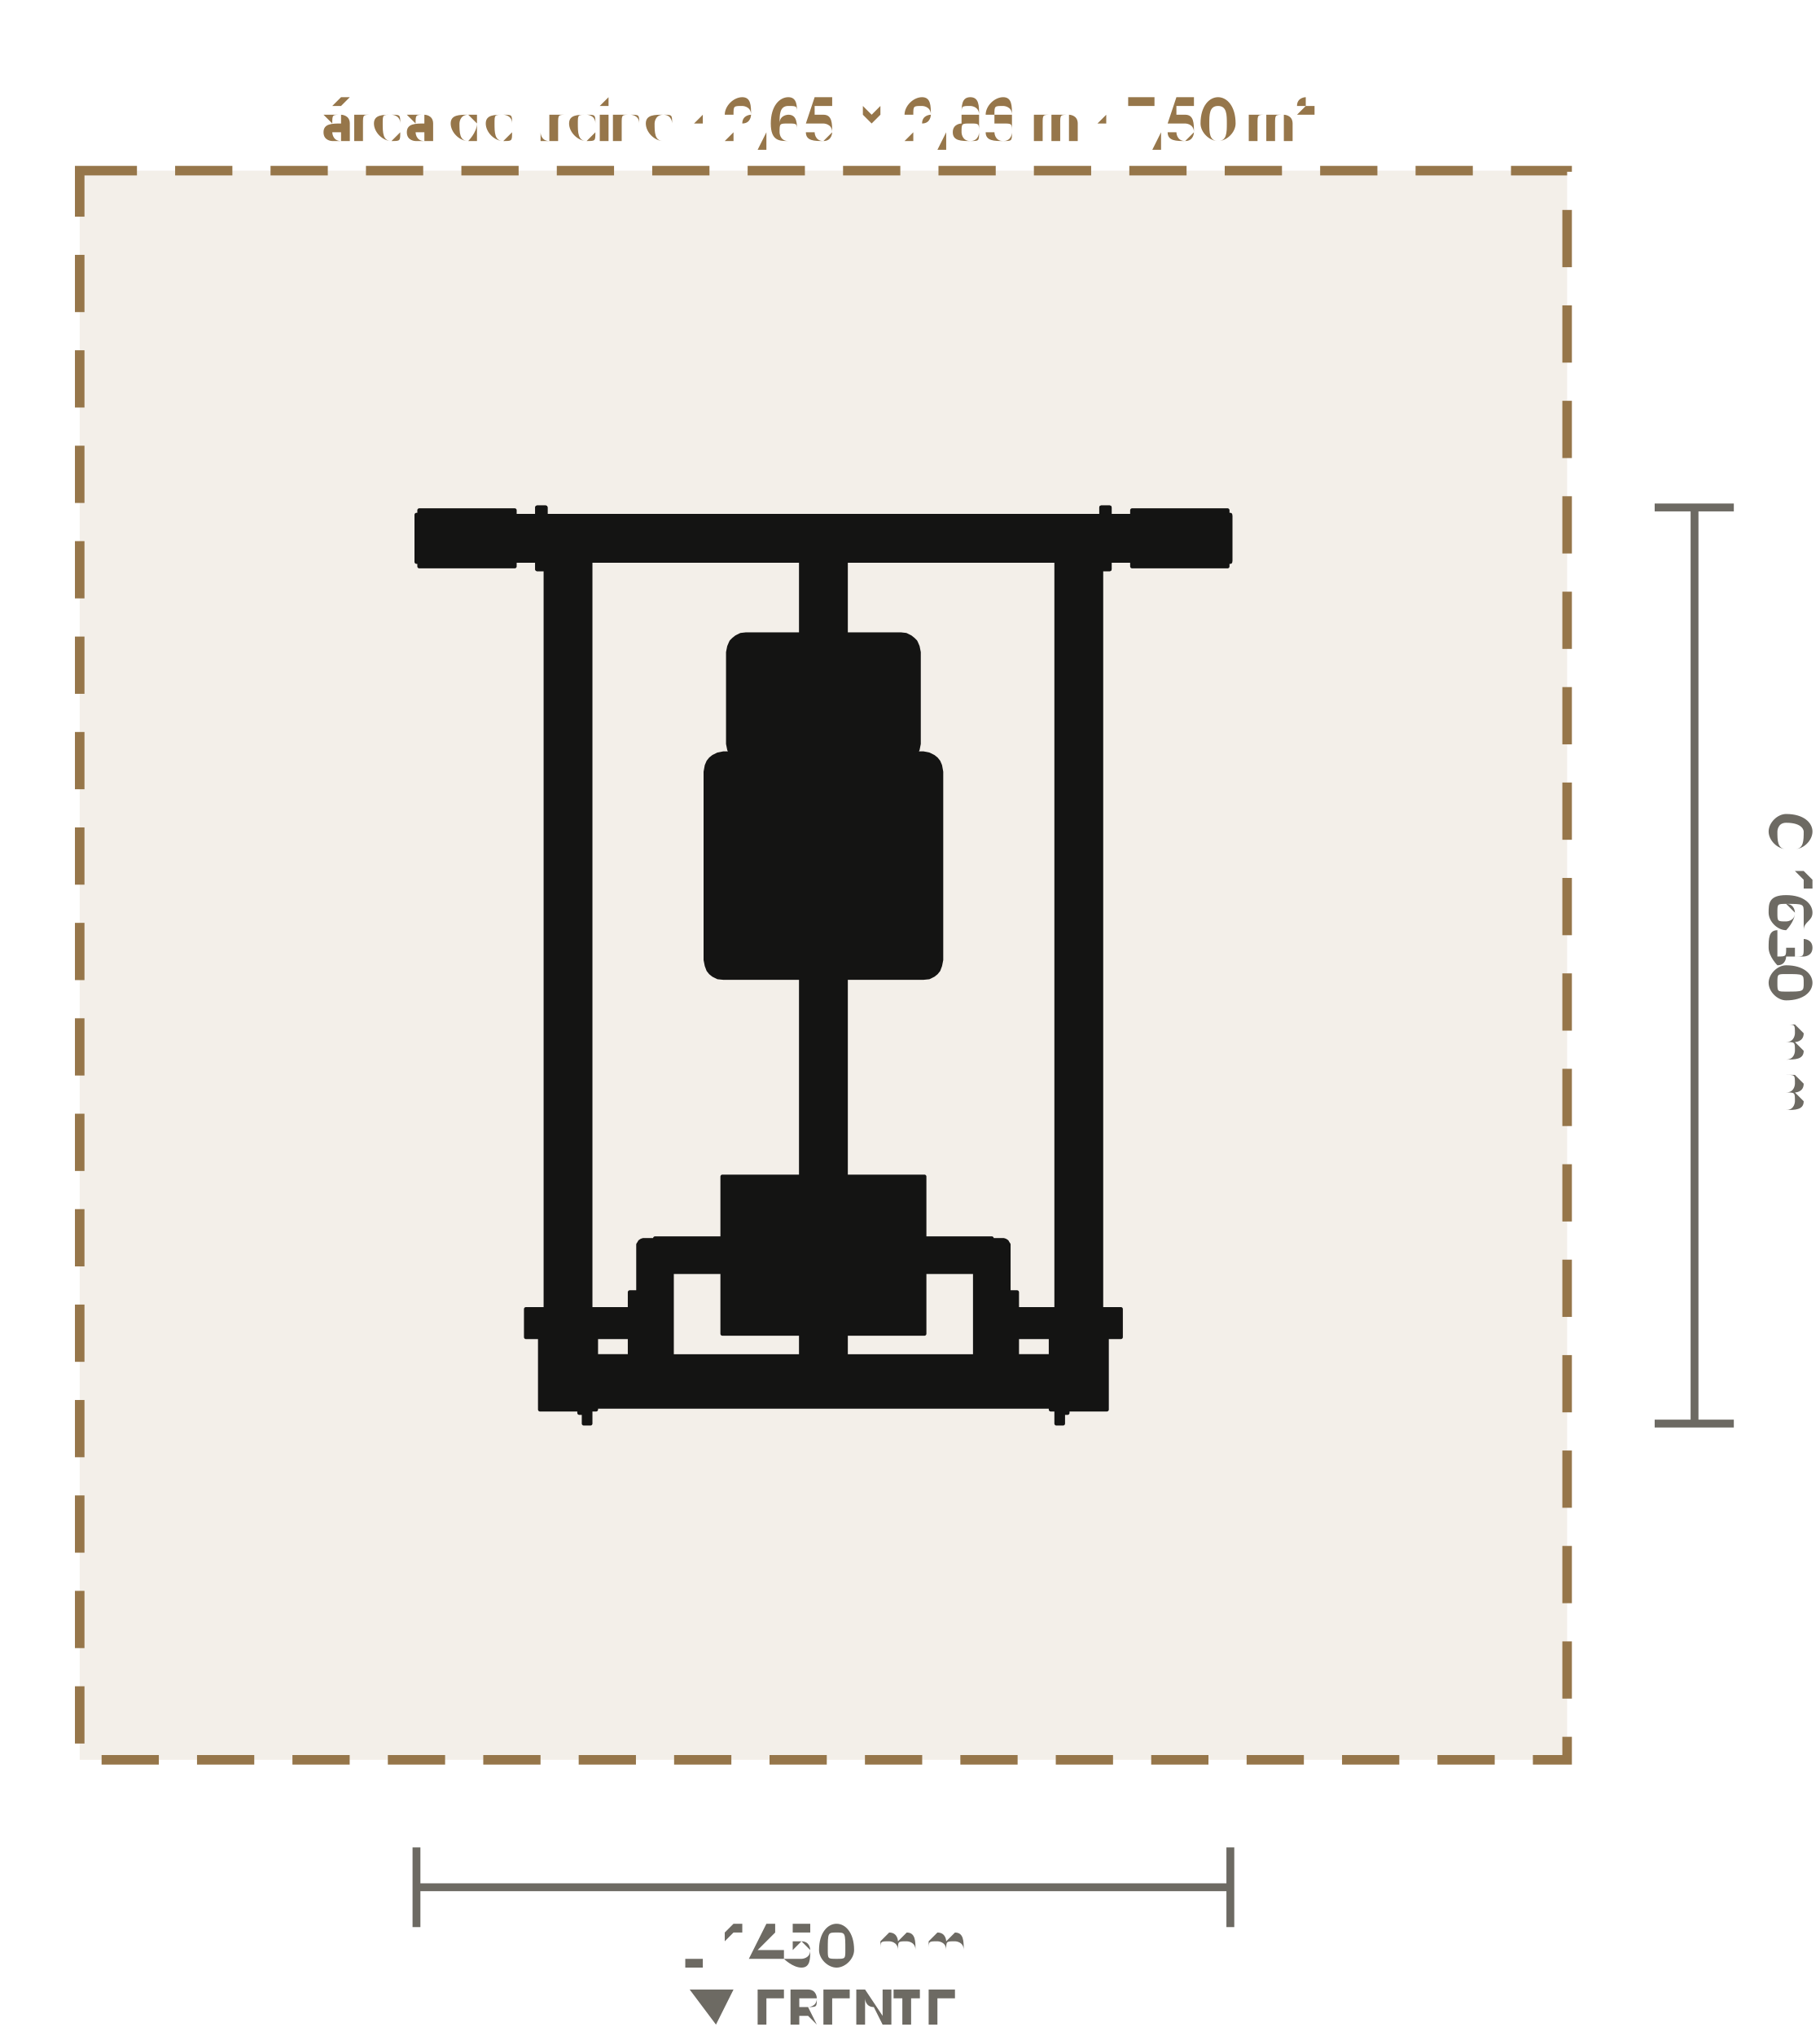
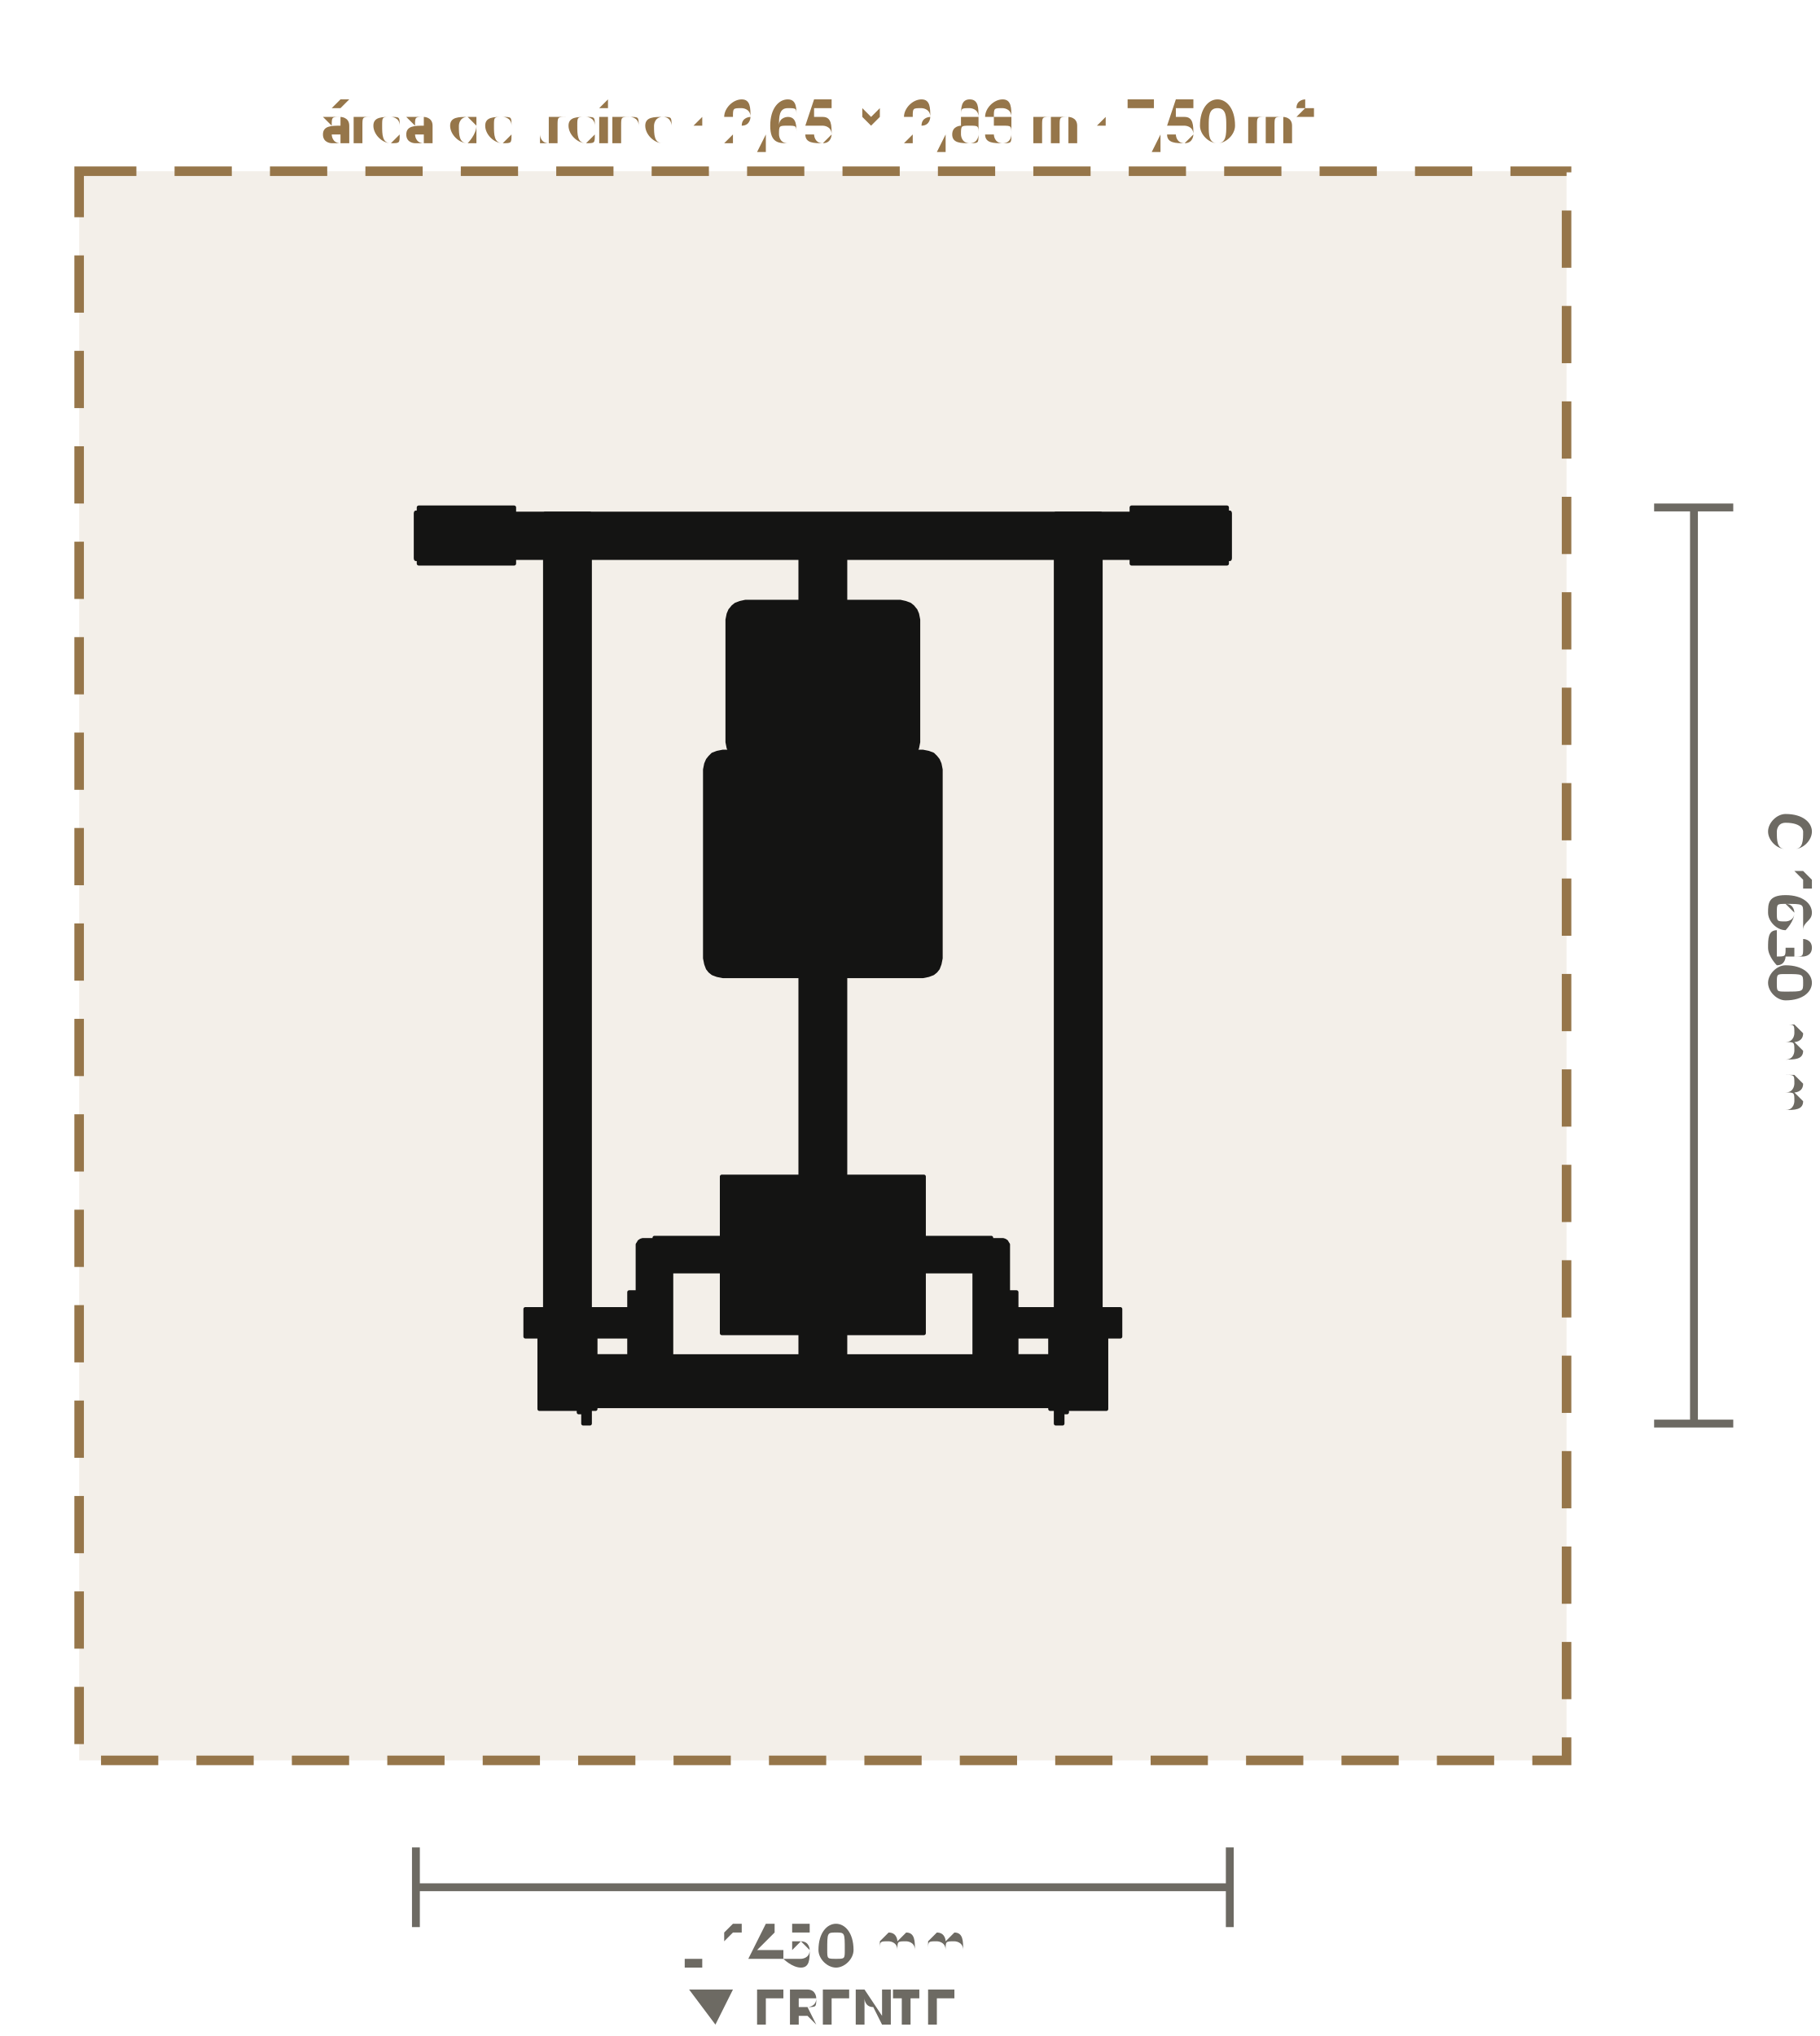
- <svg xmlns="http://www.w3.org/2000/svg" viewBox="-1.467 -1.72 3.242 3.627" role="img" aria-label="Planta do Panturrilha Horizontal (LD-A026): 1450 × 1631 mm, com 60 cm de área de treino em volta" data-equipment="LD-A026" data-unit="m">
-   <rect class="eq-zone" x="-1.325" y="-1.416" width="2.65" height="2.831" style="fill:#96764a;fill-opacity:.12;stroke:#96764a;stroke-width:0.017;stroke-dasharray:0.102 0.068" />
-   <text class="eq-zone-label" x="0" y="-1.467" style="font-family:Barlow,Inter,Arial,sans-serif;font-size:0.097px;fill:#96764a;text-anchor:middle">área de treino · 2,65 × 2,83 m · 7,50 m²</text>
+ <svg xmlns="http://www.w3.org/2000/svg" viewBox="-1.466 -1.72 3.242 3.627" role="img" aria-label="Planta do Panturrilha Horizontal (LD-A026): 1450 × 1631 mm, com 60 cm de área de treino em volta" data-equipment="LD-A026" data-unit="m">
+   <rect class="eq-zone" x="-1.325" y="-1.415" width="2.65" height="2.831" style="fill:#96764a;fill-opacity:.12;stroke:#96764a;stroke-width:0.017;stroke-dasharray:0.102 0.068" />
+   <text class="eq-zone-label" x="0" y="-1.466" style="font-family:Barlow,Inter,Arial,sans-serif;font-size:0.097px;fill:#96764a;text-anchor:middle">área de treino · 2,65 × 2,83 m · 7,50 m²</text>
  <g class="eq-parts">
-     <polygon class="eq-part" points="-0.495,-0.801 -0.415,-0.801 -0.415,0.786 -0.495,0.786" style="fill:#141413;stroke:#141413;stroke-width:0.007;stroke-linejoin:round" />
-     <polygon class="eq-part" points="-0.72,-0.811 -0.55,-0.811 -0.55,-0.711 -0.72,-0.711" style="fill:#141413;stroke:#141413;stroke-width:0.007;stroke-linejoin:round" />
-     <polygon class="eq-part" points="-0.701,-0.761 -0.701,-0.763 -0.7,-0.766 -0.698,-0.768 -0.696,-0.77 -0.693,-0.771 -0.69,-0.772 -0.687,-0.771 -0.684,-0.77 -0.682,-0.768 -0.68,-0.766 -0.679,-0.763 -0.679,-0.761 -0.679,-0.758 -0.68,-0.755 -0.682,-0.753 -0.684,-0.751 -0.687,-0.75 -0.69,-0.75 -0.693,-0.75 -0.696,-0.751 -0.698,-0.753 -0.7,-0.755 -0.701,-0.758" style="fill:#141413;stroke:#141413;stroke-width:0.007;stroke-linejoin:round" />
-     <polygon class="eq-part" points="-0.591,-0.761 -0.591,-0.763 -0.59,-0.766 -0.588,-0.768 -0.586,-0.77 -0.583,-0.771 -0.58,-0.772 -0.577,-0.771 -0.575,-0.77 -0.572,-0.768 -0.571,-0.766 -0.569,-0.763 -0.569,-0.761 -0.569,-0.758 -0.571,-0.755 -0.572,-0.753 -0.575,-0.751 -0.577,-0.75 -0.58,-0.75 -0.583,-0.75 -0.586,-0.751 -0.588,-0.753 -0.59,-0.755 -0.591,-0.758" style="fill:#141413;stroke:#141413;stroke-width:0.007;stroke-linejoin:round" />
-     <polygon class="eq-part" points="-0.505,0.621 -0.405,0.621 -0.405,0.791 -0.505,0.791" style="fill:#141413;stroke:#141413;stroke-width:0.007;stroke-linejoin:round" />
-     <polygon class="eq-part" points="-0.466,0.651 -0.466,0.648 -0.465,0.645 -0.463,0.643 -0.461,0.641 -0.458,0.64 -0.455,0.64 -0.452,0.64 -0.45,0.641 -0.447,0.643 -0.446,0.645 -0.444,0.648 -0.444,0.651 -0.444,0.653 -0.446,0.656 -0.447,0.658 -0.45,0.66 -0.452,0.661 -0.455,0.662 -0.458,0.661 -0.461,0.66 -0.463,0.658 -0.465,0.656 -0.466,0.653" style="fill:#141413;stroke:#141413;stroke-width:0.007;stroke-linejoin:round" />
-     <polygon class="eq-part" points="-0.466,0.761 -0.466,0.758 -0.465,0.755 -0.463,0.753 -0.461,0.751 -0.458,0.75 -0.455,0.75 -0.452,0.75 -0.45,0.751 -0.447,0.753 -0.446,0.755 -0.444,0.758 -0.444,0.761 -0.444,0.763 -0.446,0.766 -0.447,0.768 -0.45,0.77 -0.452,0.771 -0.455,0.772 -0.458,0.771 -0.461,0.77 -0.463,0.768 -0.465,0.766 -0.466,0.763" style="fill:#141413;stroke:#141413;stroke-width:0.007;stroke-linejoin:round" />
-     <polygon class="eq-part" points="-0.725,-0.803 -0.713,-0.803 -0.713,-0.719 -0.725,-0.719" style="fill:#141413;stroke:#141413;stroke-width:0.007;stroke-linejoin:round" />
-     <polygon class="eq-part" points="-0.497,0.774 -0.413,0.774 -0.413,0.786 -0.497,0.786" style="fill:#141413;stroke:#141413;stroke-width:0.007;stroke-linejoin:round" />
-     <polygon class="eq-part" points="0.415,-0.801 0.495,-0.801 0.495,0.786 0.415,0.786" style="fill:#141413;stroke:#141413;stroke-width:0.007;stroke-linejoin:round" />
-     <polygon class="eq-part" points="0.55,-0.811 0.72,-0.811 0.72,-0.711 0.55,-0.711" style="fill:#141413;stroke:#141413;stroke-width:0.007;stroke-linejoin:round" />
-     <polygon class="eq-part" points="0.569,-0.761 0.569,-0.763 0.571,-0.766 0.572,-0.768 0.575,-0.77 0.577,-0.771 0.58,-0.772 0.583,-0.771 0.586,-0.77 0.588,-0.768 0.59,-0.766 0.591,-0.763 0.591,-0.761 0.591,-0.758 0.59,-0.755 0.588,-0.753 0.586,-0.751 0.583,-0.75 0.58,-0.75 0.577,-0.75 0.575,-0.751 0.572,-0.753 0.571,-0.755 0.569,-0.758" style="fill:#141413;stroke:#141413;stroke-width:0.007;stroke-linejoin:round" />
-     <polygon class="eq-part" points="0.679,-0.761 0.679,-0.763 0.68,-0.766 0.682,-0.768 0.684,-0.77 0.687,-0.771 0.69,-0.772 0.693,-0.771 0.696,-0.77 0.698,-0.768 0.7,-0.766 0.701,-0.763 0.701,-0.761 0.701,-0.758 0.7,-0.755 0.698,-0.753 0.696,-0.751 0.693,-0.75 0.69,-0.75 0.687,-0.75 0.684,-0.751 0.682,-0.753 0.68,-0.755 0.679,-0.758" style="fill:#141413;stroke:#141413;stroke-width:0.007;stroke-linejoin:round" />
-     <polygon class="eq-part" points="0.405,0.621 0.505,0.621 0.505,0.791 0.405,0.791" style="fill:#141413;stroke:#141413;stroke-width:0.007;stroke-linejoin:round" />
-     <polygon class="eq-part" points="0.444,0.651 0.444,0.648 0.446,0.645 0.447,0.643 0.45,0.641 0.452,0.64 0.455,0.64 0.458,0.64 0.461,0.641 0.463,0.643 0.465,0.645 0.466,0.648 0.466,0.651 0.466,0.653 0.465,0.656 0.463,0.658 0.461,0.66 0.458,0.661 0.455,0.662 0.452,0.661 0.45,0.66 0.447,0.658 0.446,0.656 0.444,0.653" style="fill:#141413;stroke:#141413;stroke-width:0.007;stroke-linejoin:round" />
-     <polygon class="eq-part" points="0.444,0.761 0.444,0.758 0.446,0.755 0.447,0.753 0.45,0.751 0.452,0.75 0.455,0.75 0.458,0.75 0.461,0.751 0.463,0.753 0.465,0.755 0.466,0.758 0.466,0.761 0.466,0.763 0.465,0.766 0.463,0.768 0.461,0.77 0.458,0.771 0.455,0.772 0.452,0.771 0.45,0.77 0.447,0.768 0.446,0.766 0.444,0.763" style="fill:#141413;stroke:#141413;stroke-width:0.007;stroke-linejoin:round" />
-     <polygon class="eq-part" points="0.713,-0.803 0.725,-0.803 0.725,-0.719 0.713,-0.719" style="fill:#141413;stroke:#141413;stroke-width:0.007;stroke-linejoin:round" />
-     <polygon class="eq-part" points="0.413,0.774 0.497,0.774 0.497,0.786 0.413,0.786" style="fill:#141413;stroke:#141413;stroke-width:0.007;stroke-linejoin:round" />
-     <polygon class="eq-part" points="-0.725,-0.801 0.725,-0.801 0.725,-0.721 -0.725,-0.721" style="fill:#141413;stroke:#141413;stroke-width:0.007;stroke-linejoin:round" />
-     <polygon class="eq-part" points="-0.455,0.706 0.455,0.706 0.455,0.786 -0.455,0.786" style="fill:#141413;stroke:#141413;stroke-width:0.007;stroke-linejoin:round" />
-     <polygon class="eq-part" points="-0.04,-0.761 0.04,-0.761 0.04,0.746 -0.04,0.746" style="fill:#141413;stroke:#141413;stroke-width:0.007;stroke-linejoin:round" />
-     <polygon class="eq-part" points="-0.035,-0.201 -0.035,-0.204 -0.033,-0.207 -0.032,-0.209 -0.029,-0.211 -0.026,-0.212 -0.023,-0.213 0.023,-0.213 0.026,-0.212 0.029,-0.211 0.032,-0.209 0.033,-0.207 0.035,-0.204 0.035,-0.201 0.035,-0.155 0.035,-0.152 0.033,-0.149 0.032,-0.146 0.029,-0.144 0.026,-0.143 0.023,-0.143 -0.023,-0.143 -0.026,-0.143 -0.029,-0.144 -0.032,-0.146 -0.033,-0.149 -0.035,-0.152 -0.035,-0.155" style="fill:#141413;stroke:#141413;stroke-width:0.007;stroke-linejoin:round" />
-     <polygon class="eq-part" points="0.035,-0.2 0.047,-0.2 0.047,-0.155 0.035,-0.155" style="fill:#141413;stroke:#141413;stroke-width:0.007;stroke-linejoin:round" />
-     <polygon class="eq-part" points="0.033,-0.178 0.033,-0.18 0.033,-0.181 0.033,-0.183 0.034,-0.184 0.034,-0.185 0.035,-0.185 0.115,-0.185 0.116,-0.185 0.116,-0.184 0.117,-0.183 0.117,-0.181 0.117,-0.18 0.117,-0.178 0.117,-0.176 0.117,-0.174 0.117,-0.173 0.116,-0.172 0.116,-0.171 0.115,-0.171 0.035,-0.171 0.034,-0.171 0.034,-0.172 0.033,-0.173 0.033,-0.174 0.033,-0.176" style="fill:#141413;stroke:#141413;stroke-width:0.007;stroke-linejoin:round" />
-     <polygon class="eq-part" points="-0.21,-0.345 -0.208,-0.356 -0.205,-0.363 -0.201,-0.368 -0.196,-0.372 -0.188,-0.376 -0.178,-0.378 0.178,-0.378 0.188,-0.376 0.196,-0.372 0.201,-0.368 0.205,-0.363 0.208,-0.356 0.21,-0.345 0.21,-0.01 0.208,0 0.205,0.008 0.201,0.013 0.196,0.017 0.188,0.021 0.178,0.022 -0.178,0.022 -0.188,0.021 -0.196,0.017 -0.201,0.013 -0.205,0.008 -0.208,0 -0.21,-0.01" style="fill:#141413;stroke:#141413;stroke-width:0.007;stroke-linejoin:round" />
-     <polygon class="eq-part" points="-0.17,-0.558 -0.168,-0.568 -0.165,-0.575 -0.164,-0.577 -0.16,-0.581 -0.155,-0.585 -0.147,-0.589 -0.138,-0.59 0.138,-0.59 0.147,-0.589 0.155,-0.585 0.16,-0.581 0.164,-0.577 0.165,-0.575 0.168,-0.568 0.17,-0.558 0.17,-0.395 0.168,-0.385 0.165,-0.378 0.164,-0.376 0.16,-0.372 0.155,-0.368 0.147,-0.364 0.138,-0.363 -0.138,-0.363 -0.147,-0.364 -0.155,-0.368 -0.16,-0.372 -0.164,-0.376 -0.165,-0.378 -0.168,-0.385 -0.17,-0.395" style="fill:#141413;stroke:#141413;stroke-width:0.007;stroke-linejoin:round" />
-     <polygon class="eq-part" points="-0.03,-0.59 -0.028,-0.596 -0.024,-0.601 -0.018,-0.602 0.018,-0.602 0.024,-0.601 0.028,-0.596 0.03,-0.59 0.03,-0.44 0.028,-0.434 0.024,-0.429 0.018,-0.428 -0.018,-0.428 -0.024,-0.429 -0.028,-0.434 -0.03,-0.44" style="fill:#141413;stroke:#141413;stroke-width:0.007;stroke-linejoin:round" />
-     <polygon class="eq-part" points="-0.04,0.696 0.04,0.696 0.04,0.776 -0.04,0.776" style="fill:#141413;stroke:#141413;stroke-width:0.007;stroke-linejoin:round" />
+     <polygon class="eq-part" points="-0.495,-0.805 -0.415,-0.805 -0.415,0.785 -0.495,0.785" style="fill:#141413;stroke:#141413;stroke-width:0.007;stroke-linejoin:round" />
+     <polygon class="eq-part" points="-0.72,-0.816 -0.55,-0.816 -0.55,-0.716 -0.72,-0.716" style="fill:#141413;stroke:#141413;stroke-width:0.007;stroke-linejoin:round" />
+     <polygon class="eq-part" points="-0.701,-0.765 -0.701,-0.768 -0.7,-0.771 -0.698,-0.773 -0.696,-0.775 -0.693,-0.776 -0.69,-0.776 -0.687,-0.776 -0.684,-0.775 -0.682,-0.773 -0.68,-0.771 -0.679,-0.768 -0.679,-0.765 -0.679,-0.763 -0.68,-0.76 -0.682,-0.758 -0.684,-0.756 -0.687,-0.755 -0.69,-0.754 -0.693,-0.755 -0.696,-0.756 -0.698,-0.758 -0.7,-0.76 -0.701,-0.763" style="fill:#141413;stroke:#141413;stroke-width:0.007;stroke-linejoin:round" />
+     <polygon class="eq-part" points="-0.591,-0.765 -0.591,-0.768 -0.59,-0.771 -0.588,-0.773 -0.586,-0.775 -0.583,-0.776 -0.58,-0.776 -0.577,-0.776 -0.575,-0.775 -0.572,-0.773 -0.571,-0.771 -0.569,-0.768 -0.569,-0.765 -0.569,-0.763 -0.571,-0.76 -0.572,-0.758 -0.575,-0.756 -0.577,-0.755 -0.58,-0.754 -0.583,-0.755 -0.586,-0.756 -0.588,-0.758 -0.59,-0.76 -0.591,-0.763" style="fill:#141413;stroke:#141413;stroke-width:0.007;stroke-linejoin:round" />
+     <polygon class="eq-part" points="-0.505,0.621 -0.405,0.621 -0.405,0.79 -0.505,0.79" style="fill:#141413;stroke:#141413;stroke-width:0.007;stroke-linejoin:round" />
+     <polygon class="eq-part" points="-0.466,0.65 -0.466,0.648 -0.465,0.645 -0.463,0.643 -0.461,0.641 -0.458,0.64 -0.455,0.639 -0.452,0.64 -0.45,0.641 -0.447,0.643 -0.446,0.645 -0.444,0.648 -0.444,0.65 -0.444,0.653 -0.446,0.656 -0.447,0.658 -0.45,0.66 -0.452,0.661 -0.455,0.661 -0.458,0.661 -0.461,0.66 -0.463,0.658 -0.465,0.656 -0.466,0.653" style="fill:#141413;stroke:#141413;stroke-width:0.007;stroke-linejoin:round" />
+     <polygon class="eq-part" points="-0.466,0.76 -0.466,0.758 -0.465,0.755 -0.463,0.753 -0.461,0.751 -0.458,0.75 -0.455,0.75 -0.452,0.75 -0.45,0.751 -0.447,0.753 -0.446,0.755 -0.444,0.758 -0.444,0.76 -0.444,0.763 -0.446,0.766 -0.447,0.768 -0.45,0.77 -0.452,0.771 -0.455,0.771 -0.458,0.771 -0.461,0.77 -0.463,0.768 -0.465,0.766 -0.466,0.763" style="fill:#141413;stroke:#141413;stroke-width:0.007;stroke-linejoin:round" />
+     <polygon class="eq-part" points="-0.725,-0.807 -0.713,-0.807 -0.713,-0.724 -0.725,-0.724" style="fill:#141413;stroke:#141413;stroke-width:0.007;stroke-linejoin:round" />
+     <polygon class="eq-part" points="-0.497,0.773 -0.413,0.773 -0.413,0.785 -0.497,0.785" style="fill:#141413;stroke:#141413;stroke-width:0.007;stroke-linejoin:round" />
+     <polygon class="eq-part" points="0.415,-0.805 0.495,-0.805 0.495,0.785 0.415,0.785" style="fill:#141413;stroke:#141413;stroke-width:0.007;stroke-linejoin:round" />
+     <polygon class="eq-part" points="0.55,-0.816 0.72,-0.816 0.72,-0.716 0.55,-0.716" style="fill:#141413;stroke:#141413;stroke-width:0.007;stroke-linejoin:round" />
+     <polygon class="eq-part" points="0.569,-0.765 0.569,-0.768 0.571,-0.771 0.572,-0.773 0.575,-0.775 0.577,-0.776 0.58,-0.776 0.583,-0.776 0.586,-0.775 0.588,-0.773 0.59,-0.771 0.591,-0.768 0.591,-0.765 0.591,-0.763 0.59,-0.76 0.588,-0.758 0.586,-0.756 0.583,-0.755 0.58,-0.754 0.577,-0.755 0.575,-0.756 0.572,-0.758 0.571,-0.76 0.569,-0.763" style="fill:#141413;stroke:#141413;stroke-width:0.007;stroke-linejoin:round" />
+     <polygon class="eq-part" points="0.679,-0.765 0.679,-0.768 0.68,-0.771 0.682,-0.773 0.684,-0.775 0.687,-0.776 0.69,-0.776 0.693,-0.776 0.696,-0.775 0.698,-0.773 0.7,-0.771 0.701,-0.768 0.701,-0.765 0.701,-0.763 0.7,-0.76 0.698,-0.758 0.696,-0.756 0.693,-0.755 0.69,-0.754 0.687,-0.755 0.684,-0.756 0.682,-0.758 0.68,-0.76 0.679,-0.763" style="fill:#141413;stroke:#141413;stroke-width:0.007;stroke-linejoin:round" />
+     <polygon class="eq-part" points="0.405,0.621 0.505,0.621 0.505,0.79 0.405,0.79" style="fill:#141413;stroke:#141413;stroke-width:0.007;stroke-linejoin:round" />
+     <polygon class="eq-part" points="0.444,0.65 0.444,0.648 0.446,0.645 0.447,0.643 0.45,0.641 0.452,0.64 0.455,0.639 0.458,0.64 0.461,0.641 0.463,0.643 0.465,0.645 0.466,0.648 0.466,0.65 0.466,0.653 0.465,0.656 0.463,0.658 0.461,0.66 0.458,0.661 0.455,0.661 0.452,0.661 0.45,0.66 0.447,0.658 0.446,0.656 0.444,0.653" style="fill:#141413;stroke:#141413;stroke-width:0.007;stroke-linejoin:round" />
+     <polygon class="eq-part" points="0.444,0.76 0.444,0.758 0.446,0.755 0.447,0.753 0.45,0.751 0.452,0.75 0.455,0.75 0.458,0.75 0.461,0.751 0.463,0.753 0.465,0.755 0.466,0.758 0.466,0.76 0.466,0.763 0.465,0.766 0.463,0.768 0.461,0.77 0.458,0.771 0.455,0.771 0.452,0.771 0.45,0.77 0.447,0.768 0.446,0.766 0.444,0.763" style="fill:#141413;stroke:#141413;stroke-width:0.007;stroke-linejoin:round" />
+     <polygon class="eq-part" points="0.713,-0.807 0.725,-0.807 0.725,-0.724 0.713,-0.724" style="fill:#141413;stroke:#141413;stroke-width:0.007;stroke-linejoin:round" />
+     <polygon class="eq-part" points="0.413,0.773 0.497,0.773 0.497,0.785 0.413,0.785" style="fill:#141413;stroke:#141413;stroke-width:0.007;stroke-linejoin:round" />
+     <polygon class="eq-part" points="-0.725,-0.805 0.725,-0.805 0.725,-0.726 -0.725,-0.726" style="fill:#141413;stroke:#141413;stroke-width:0.007;stroke-linejoin:round" />
+     <polygon class="eq-part" points="-0.455,0.706 0.455,0.706 0.455,0.785 -0.455,0.785" style="fill:#141413;stroke:#141413;stroke-width:0.007;stroke-linejoin:round" />
+     <polygon class="eq-part" points="-0.04,-0.765 0.04,-0.765 0.04,0.746 -0.04,0.746" style="fill:#141413;stroke:#141413;stroke-width:0.007;stroke-linejoin:round" />
+     <polygon class="eq-part" points="-0.035,-0.204 -0.035,-0.207 -0.033,-0.21 -0.032,-0.212 -0.029,-0.214 -0.026,-0.215 -0.023,-0.216 0.023,-0.216 0.026,-0.215 0.029,-0.214 0.032,-0.212 0.033,-0.21 0.035,-0.207 0.035,-0.204 0.035,-0.158 0.035,-0.155 0.033,-0.152 0.032,-0.149 0.029,-0.147 0.026,-0.146 0.023,-0.146 -0.023,-0.146 -0.026,-0.146 -0.029,-0.147 -0.032,-0.149 -0.033,-0.152 -0.035,-0.155 -0.035,-0.158" style="fill:#141413;stroke:#141413;stroke-width:0.007;stroke-linejoin:round" />
+     <polygon class="eq-part" points="0.035,-0.203 0.047,-0.203 0.047,-0.158 0.035,-0.158" style="fill:#141413;stroke:#141413;stroke-width:0.007;stroke-linejoin:round" />
+     <polygon class="eq-part" points="0.033,-0.181 0.033,-0.183 0.033,-0.184 0.033,-0.186 0.034,-0.187 0.034,-0.188 0.035,-0.188 0.115,-0.188 0.116,-0.188 0.116,-0.187 0.117,-0.186 0.117,-0.184 0.117,-0.183 0.117,-0.181 0.117,-0.179 0.117,-0.177 0.117,-0.176 0.116,-0.175 0.116,-0.174 0.115,-0.174 0.035,-0.174 0.034,-0.174 0.034,-0.175 0.033,-0.176 0.033,-0.177 0.033,-0.179" style="fill:#141413;stroke:#141413;stroke-width:0.007;stroke-linejoin:round" />
+     <polygon class="eq-part" points="-0.21,-0.349 -0.208,-0.359 -0.205,-0.366 -0.201,-0.371 -0.196,-0.376 -0.188,-0.379 -0.178,-0.381 0.178,-0.381 0.188,-0.379 0.196,-0.376 0.201,-0.371 0.205,-0.366 0.208,-0.359 0.21,-0.349 0.21,-0.013 0.208,-0.003 0.205,0.005 0.201,0.01 0.196,0.014 0.188,0.017 0.178,0.019 -0.178,0.019 -0.188,0.017 -0.196,0.014 -0.201,0.01 -0.205,0.005 -0.208,-0.003 -0.21,-0.013" style="fill:#141413;stroke:#141413;stroke-width:0.007;stroke-linejoin:round" />
+     <polygon class="eq-part" points="-0.17,-0.616 -0.168,-0.626 -0.165,-0.633 -0.164,-0.634 -0.16,-0.639 -0.155,-0.643 -0.147,-0.646 -0.138,-0.648 0.138,-0.648 0.147,-0.646 0.155,-0.643 0.16,-0.639 0.164,-0.634 0.165,-0.633 0.168,-0.626 0.17,-0.616 0.17,-0.398 0.168,-0.388 0.165,-0.381 0.164,-0.379 0.16,-0.375 0.155,-0.371 0.147,-0.367 0.138,-0.366 -0.138,-0.366 -0.147,-0.367 -0.155,-0.371 -0.16,-0.375 -0.164,-0.379 -0.165,-0.381 -0.168,-0.388 -0.17,-0.398" style="fill:#141413;stroke:#141413;stroke-width:0.007;stroke-linejoin:round" />
+     <polygon class="eq-part" points="-0.03,-0.621 -0.028,-0.627 -0.024,-0.631 -0.018,-0.632 0.018,-0.632 0.024,-0.631 0.028,-0.627 0.03,-0.621 0.03,-0.443 0.028,-0.437 0.024,-0.432 0.018,-0.431 -0.018,-0.431 -0.024,-0.432 -0.028,-0.437 -0.03,-0.443" style="fill:#141413;stroke:#141413;stroke-width:0.007;stroke-linejoin:round" />
+     <polygon class="eq-part" points="-0.04,0.696 0.04,0.696 0.04,0.775 -0.04,0.775" style="fill:#141413;stroke:#141413;stroke-width:0.007;stroke-linejoin:round" />
    <polygon class="eq-part" points="0.27,0.499 0.27,0.497 0.272,0.494 0.274,0.492 0.276,0.49 0.279,0.489 0.282,0.489 0.318,0.489 0.321,0.489 0.324,0.49 0.327,0.492 0.328,0.494 0.33,0.497 0.33,0.499 0.33,0.752 0.33,0.754 0.328,0.757 0.327,0.759 0.324,0.761 0.321,0.762 0.318,0.762 0.282,0.762 0.279,0.762 0.276,0.761 0.274,0.759 0.272,0.757 0.27,0.754 0.27,0.752" style="fill:#141413;stroke:#141413;stroke-width:0.007;stroke-linejoin:round" />
    <polygon class="eq-part" points="0.33,0.582 0.345,0.582 0.345,0.692 0.33,0.692" style="fill:#141413;stroke:#141413;stroke-width:0.007;stroke-linejoin:round" />
-     <polygon class="eq-part" points="0.345,0.612 0.53,0.612 0.53,0.662 0.345,0.662" style="fill:#141413;stroke:#141413;stroke-width:0.007;stroke-linejoin:round" />
+     <polygon class="eq-part" points="0.345,0.612 0.53,0.612 0.53,0.661 0.345,0.661" style="fill:#141413;stroke:#141413;stroke-width:0.007;stroke-linejoin:round" />
    <polygon class="eq-part" points="-0.33,0.499 -0.33,0.497 -0.328,0.494 -0.327,0.492 -0.324,0.49 -0.321,0.489 -0.318,0.489 -0.282,0.489 -0.279,0.489 -0.276,0.49 -0.274,0.492 -0.272,0.494 -0.27,0.497 -0.27,0.499 -0.27,0.752 -0.27,0.754 -0.272,0.757 -0.274,0.759 -0.276,0.761 -0.279,0.762 -0.282,0.762 -0.318,0.762 -0.321,0.762 -0.324,0.761 -0.327,0.759 -0.328,0.757 -0.33,0.754 -0.33,0.752" style="fill:#141413;stroke:#141413;stroke-width:0.007;stroke-linejoin:round" />
    <polygon class="eq-part" points="-0.345,0.582 -0.33,0.582 -0.33,0.692 -0.345,0.692" style="fill:#141413;stroke:#141413;stroke-width:0.007;stroke-linejoin:round" />
-     <polygon class="eq-part" points="-0.53,0.612 -0.345,0.612 -0.345,0.662 -0.53,0.662" style="fill:#141413;stroke:#141413;stroke-width:0.007;stroke-linejoin:round" />
+     <polygon class="eq-part" points="-0.53,0.612 -0.345,0.612 -0.345,0.661 -0.53,0.661" style="fill:#141413;stroke:#141413;stroke-width:0.007;stroke-linejoin:round" />
    <polygon class="eq-part" points="-0.3,0.713 0.3,0.713 0.3,0.758 -0.3,0.758" style="fill:#141413;stroke:#141413;stroke-width:0.007;stroke-linejoin:round" />
-     <polygon class="eq-part" points="-0.3,0.486 0.3,0.486 0.3,0.546 -0.3,0.546" style="fill:#141413;stroke:#141413;stroke-width:0.007;stroke-linejoin:round" />
-     <polygon class="eq-part" points="-0.18,0.376 0.18,0.376 0.18,0.656 -0.18,0.656" style="fill:#141413;stroke:#141413;stroke-width:0.007;stroke-linejoin:round" />
-     <polygon class="eq-part" points="0.335,0.708 0.335,0.705 0.337,0.702 0.339,0.699 0.341,0.697 0.344,0.696 0.347,0.696 0.403,0.696 0.406,0.696 0.409,0.697 0.411,0.699 0.413,0.702 0.415,0.705 0.415,0.708 0.415,0.764 0.415,0.767 0.413,0.77 0.411,0.772 0.409,0.774 0.406,0.775 0.403,0.776 0.347,0.776 0.344,0.775 0.341,0.774 0.339,0.772 0.337,0.77 0.335,0.767 0.335,0.764" style="fill:#141413;stroke:#141413;stroke-width:0.007;stroke-linejoin:round" />
-     <polygon class="eq-part" points="-0.415,0.708 -0.415,0.705 -0.413,0.702 -0.411,0.699 -0.409,0.697 -0.406,0.696 -0.403,0.696 -0.347,0.696 -0.344,0.696 -0.341,0.697 -0.339,0.699 -0.337,0.702 -0.335,0.705 -0.335,0.708 -0.335,0.764 -0.335,0.767 -0.337,0.77 -0.339,0.772 -0.341,0.774 -0.344,0.775 -0.347,0.776 -0.403,0.776 -0.406,0.775 -0.409,0.774 -0.411,0.772 -0.413,0.77 -0.415,0.767 -0.415,0.764" style="fill:#141413;stroke:#141413;stroke-width:0.007;stroke-linejoin:round" />
-     <polygon class="eq-part" points="-0.455,0.696 0.455,0.696 0.455,0.776 -0.455,0.776" style="fill:#141413;stroke:#141413;stroke-width:0.007;stroke-linejoin:round" />
-     <polygon class="eq-part" points="0.415,0.656 0.427,0.656 0.427,0.816 0.415,0.816" style="fill:#141413;stroke:#141413;stroke-width:0.007;stroke-linejoin:round" />
-     <polygon class="eq-part" points="0.427,0.675 0.435,0.675 0.435,0.697 0.427,0.697" style="fill:#141413;stroke:#141413;stroke-width:0.007;stroke-linejoin:round" />
-     <polygon class="eq-part" points="0.427,0.775 0.435,0.775 0.435,0.797 0.427,0.797" style="fill:#141413;stroke:#141413;stroke-width:0.007;stroke-linejoin:round" />
-     <polygon class="eq-part" points="-0.427,0.656 -0.415,0.656 -0.415,0.816 -0.427,0.816" style="fill:#141413;stroke:#141413;stroke-width:0.007;stroke-linejoin:round" />
-     <polygon class="eq-part" points="-0.435,0.675 -0.427,0.675 -0.427,0.697 -0.435,0.697" style="fill:#141413;stroke:#141413;stroke-width:0.007;stroke-linejoin:round" />
-     <polygon class="eq-part" points="-0.435,0.775 -0.427,0.775 -0.427,0.797 -0.435,0.797" style="fill:#141413;stroke:#141413;stroke-width:0.007;stroke-linejoin:round" />
-     <polygon class="eq-part" points="-0.495,-0.789 -0.493,-0.795 -0.489,-0.799 -0.483,-0.801 0.483,-0.801 0.489,-0.799 0.493,-0.795 0.495,-0.789 0.495,-0.733 0.493,-0.727 0.489,-0.722 0.483,-0.721 -0.483,-0.721 -0.489,-0.722 -0.493,-0.727 -0.495,-0.733" style="fill:#141413;stroke:#141413;stroke-width:0.007;stroke-linejoin:round" />
-     <polygon class="eq-part" points="0.43,-0.772 0.43,-0.775 0.432,-0.778 0.433,-0.78 0.436,-0.782 0.439,-0.783 0.442,-0.783 0.468,-0.783 0.471,-0.783 0.474,-0.782 0.476,-0.78 0.478,-0.778 0.48,-0.775 0.48,-0.772 0.48,-0.349 0.48,-0.346 0.478,-0.343 0.476,-0.341 0.474,-0.339 0.471,-0.338 0.468,-0.338 0.442,-0.338 0.439,-0.338 0.436,-0.339 0.433,-0.341 0.432,-0.343 0.43,-0.346 0.43,-0.349" style="fill:#141413;stroke:#141413;stroke-width:0.007;stroke-linejoin:round" />
-     <polygon class="eq-part" points="0.495,-0.816 0.51,-0.816 0.51,-0.706 0.495,-0.706" style="fill:#141413;stroke:#141413;stroke-width:0.007;stroke-linejoin:round" />
-     <polygon class="eq-part" points="0.51,-0.786 0.675,-0.786 0.675,-0.736 0.51,-0.736" style="fill:#141413;stroke:#141413;stroke-width:0.007;stroke-linejoin:round" />
-     <polygon class="eq-part" points="0.495,-0.816 0.51,-0.816 0.51,-0.706 0.495,-0.706" style="fill:#141413;stroke:#141413;stroke-width:0.007;stroke-linejoin:round" />
-     <polygon class="eq-part" points="0.51,-0.786 0.675,-0.786 0.675,-0.736 0.51,-0.736" style="fill:#141413;stroke:#141413;stroke-width:0.007;stroke-linejoin:round" />
-     <polygon class="eq-part" points="-0.48,-0.772 -0.48,-0.775 -0.478,-0.778 -0.476,-0.78 -0.474,-0.782 -0.471,-0.783 -0.468,-0.783 -0.442,-0.783 -0.439,-0.783 -0.436,-0.782 -0.433,-0.78 -0.432,-0.778 -0.43,-0.775 -0.43,-0.772 -0.43,-0.349 -0.43,-0.346 -0.432,-0.343 -0.433,-0.341 -0.436,-0.339 -0.439,-0.338 -0.442,-0.338 -0.468,-0.338 -0.471,-0.338 -0.474,-0.339 -0.476,-0.341 -0.478,-0.343 -0.48,-0.346 -0.48,-0.349" style="fill:#141413;stroke:#141413;stroke-width:0.007;stroke-linejoin:round" />
-     <polygon class="eq-part" points="-0.51,-0.816 -0.495,-0.816 -0.495,-0.706 -0.51,-0.706" style="fill:#141413;stroke:#141413;stroke-width:0.007;stroke-linejoin:round" />
-     <polygon class="eq-part" points="-0.675,-0.786 -0.51,-0.786 -0.51,-0.736 -0.675,-0.736" style="fill:#141413;stroke:#141413;stroke-width:0.007;stroke-linejoin:round" />
-     <polygon class="eq-part" points="-0.51,-0.816 -0.495,-0.816 -0.495,-0.706 -0.51,-0.706" style="fill:#141413;stroke:#141413;stroke-width:0.007;stroke-linejoin:round" />
-     <polygon class="eq-part" points="-0.675,-0.786 -0.51,-0.786 -0.51,-0.736 -0.675,-0.736" style="fill:#141413;stroke:#141413;stroke-width:0.007;stroke-linejoin:round" />
+     <polygon class="eq-part" points="-0.3,0.485 0.3,0.485 0.3,0.545 -0.3,0.545" style="fill:#141413;stroke:#141413;stroke-width:0.007;stroke-linejoin:round" />
+     <polygon class="eq-part" points="-0.18,0.376 0.18,0.376 0.18,0.655 -0.18,0.655" style="fill:#141413;stroke:#141413;stroke-width:0.007;stroke-linejoin:round" />
+     <polygon class="eq-part" points="0.335,0.708 0.335,0.704 0.337,0.702 0.339,0.699 0.341,0.697 0.344,0.696 0.347,0.696 0.403,0.696 0.406,0.696 0.409,0.697 0.411,0.699 0.413,0.702 0.415,0.704 0.415,0.708 0.415,0.763 0.415,0.767 0.413,0.769 0.411,0.772 0.409,0.774 0.406,0.775 0.403,0.775 0.347,0.775 0.344,0.775 0.341,0.774 0.339,0.772 0.337,0.769 0.335,0.767 0.335,0.763" style="fill:#141413;stroke:#141413;stroke-width:0.007;stroke-linejoin:round" />
+     <polygon class="eq-part" points="-0.415,0.708 -0.415,0.704 -0.413,0.702 -0.411,0.699 -0.409,0.697 -0.406,0.696 -0.403,0.696 -0.347,0.696 -0.344,0.696 -0.341,0.697 -0.339,0.699 -0.337,0.702 -0.335,0.704 -0.335,0.708 -0.335,0.763 -0.335,0.767 -0.337,0.769 -0.339,0.772 -0.341,0.774 -0.344,0.775 -0.347,0.775 -0.403,0.775 -0.406,0.775 -0.409,0.774 -0.411,0.772 -0.413,0.769 -0.415,0.767 -0.415,0.763" style="fill:#141413;stroke:#141413;stroke-width:0.007;stroke-linejoin:round" />
+     <polygon class="eq-part" points="-0.455,0.696 0.455,0.696 0.455,0.775 -0.455,0.775" style="fill:#141413;stroke:#141413;stroke-width:0.007;stroke-linejoin:round" />
+     <polygon class="eq-part" points="0.415,0.655 0.427,0.655 0.427,0.816 0.415,0.816" style="fill:#141413;stroke:#141413;stroke-width:0.007;stroke-linejoin:round" />
+     <polygon class="eq-part" points="0.427,0.674 0.435,0.674 0.435,0.697 0.427,0.697" style="fill:#141413;stroke:#141413;stroke-width:0.007;stroke-linejoin:round" />
+     <polygon class="eq-part" points="0.427,0.774 0.435,0.774 0.435,0.796 0.427,0.796" style="fill:#141413;stroke:#141413;stroke-width:0.007;stroke-linejoin:round" />
+     <polygon class="eq-part" points="-0.427,0.655 -0.415,0.655 -0.415,0.816 -0.427,0.816" style="fill:#141413;stroke:#141413;stroke-width:0.007;stroke-linejoin:round" />
+     <polygon class="eq-part" points="-0.435,0.674 -0.427,0.674 -0.427,0.697 -0.435,0.697" style="fill:#141413;stroke:#141413;stroke-width:0.007;stroke-linejoin:round" />
+     <polygon class="eq-part" points="-0.435,0.774 -0.427,0.774 -0.427,0.796 -0.435,0.796" style="fill:#141413;stroke:#141413;stroke-width:0.007;stroke-linejoin:round" />
  </g>
  <line class="eq-dim" x1="-0.725" y1="1.642" x2="0.725" y2="1.642" style="stroke:#6d6a63;stroke-width:0.014" />
  <line class="eq-dim" x1="-0.725" y1="1.571" x2="-0.725" y2="1.713" style="stroke:#6d6a63;stroke-width:0.014" />
  <line class="eq-dim" x1="0.725" y1="1.571" x2="0.725" y2="1.713" style="stroke:#6d6a63;stroke-width:0.014" />
  <text class="eq-text" x="0" y="1.785" style="font-family:Barlow,Inter,Arial,sans-serif;font-size:0.102px;fill:#6d6a63;text-anchor:middle">L 1450 mm</text>
  <line class="eq-dim" x1="1.552" y1="-0.816" x2="1.552" y2="0.816" style="stroke:#6d6a63;stroke-width:0.014" />
  <line class="eq-dim" x1="1.481" y1="-0.816" x2="1.622" y2="-0.816" style="stroke:#6d6a63;stroke-width:0.014" />
  <line class="eq-dim" x1="1.481" y1="0.816" x2="1.622" y2="0.816" style="stroke:#6d6a63;stroke-width:0.014" />
  <text class="eq-text" x="1.684" y="0" transform="rotate(90 1.684 0)" style="font-family:Barlow,Inter,Arial,sans-serif;font-size:0.102px;fill:#6d6a63;text-anchor:middle">C 1630 mm</text>
  <text class="eq-text" x="0" y="1.887" style="font-family:Barlow,Inter,Arial,sans-serif;font-size:0.102px;fill:#6d6a63;text-anchor:middle;font-size:0.082px;letter-spacing:.1em">▼ FRENTE</text>
</svg>
